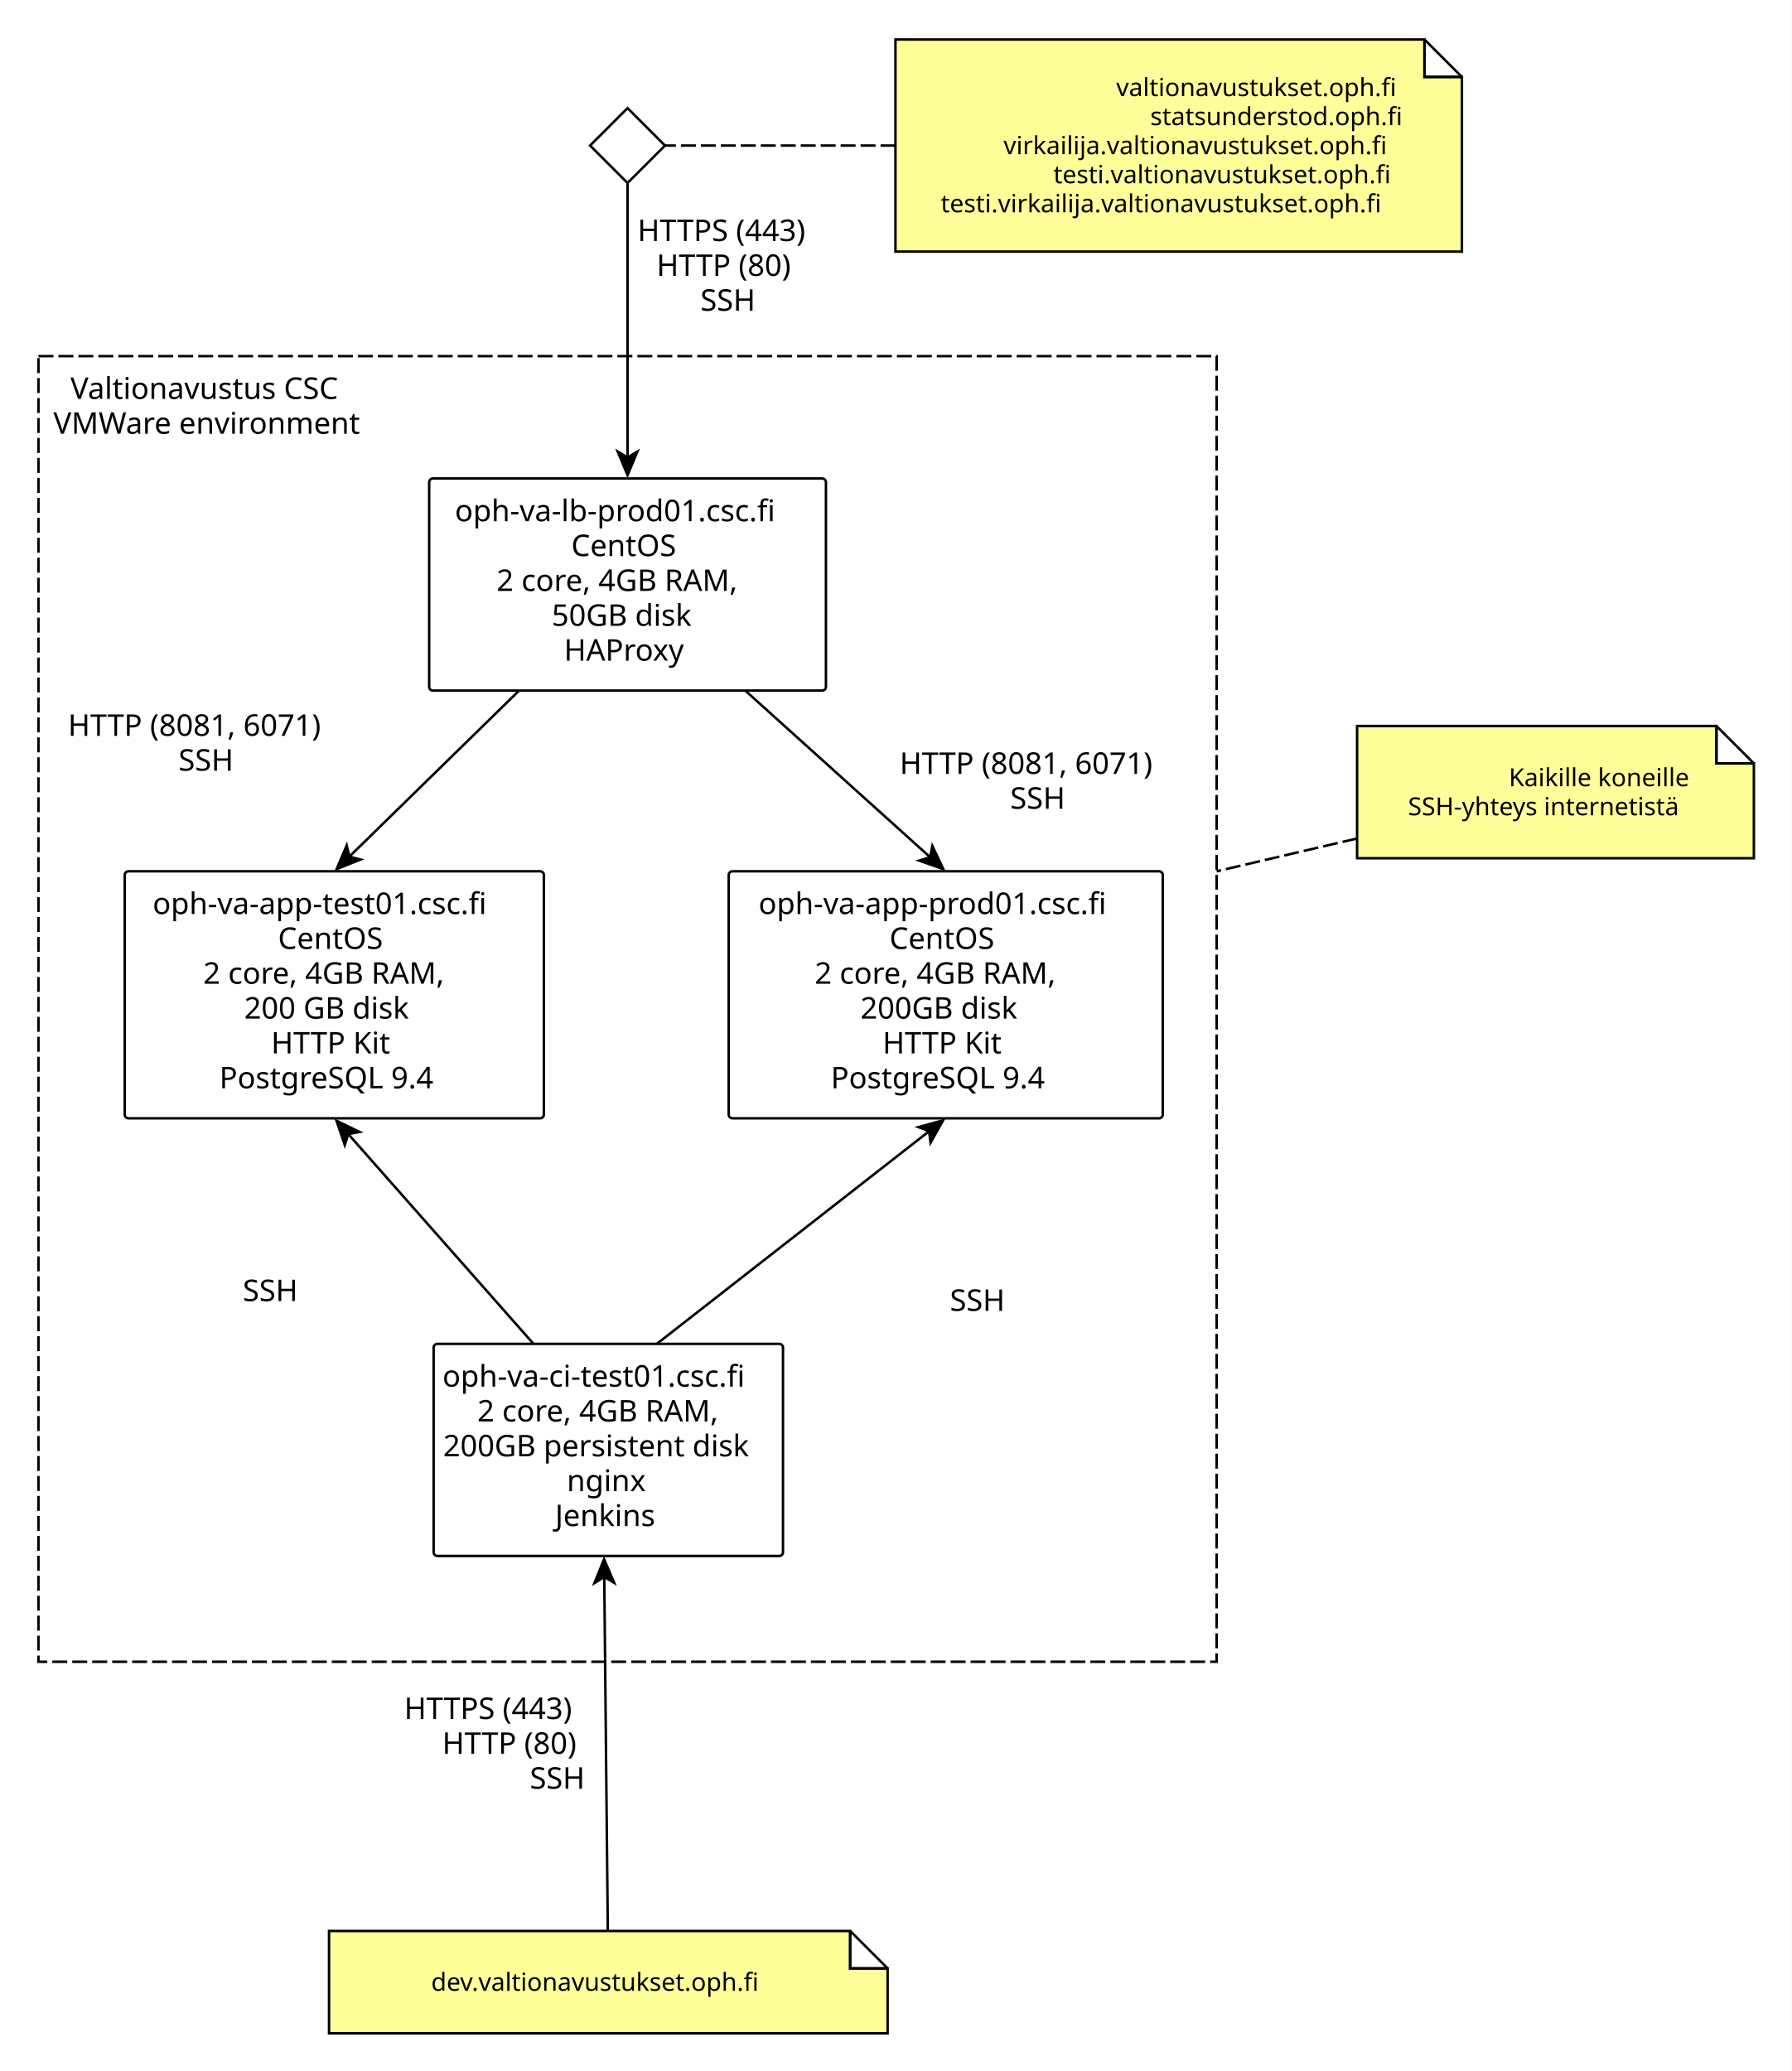
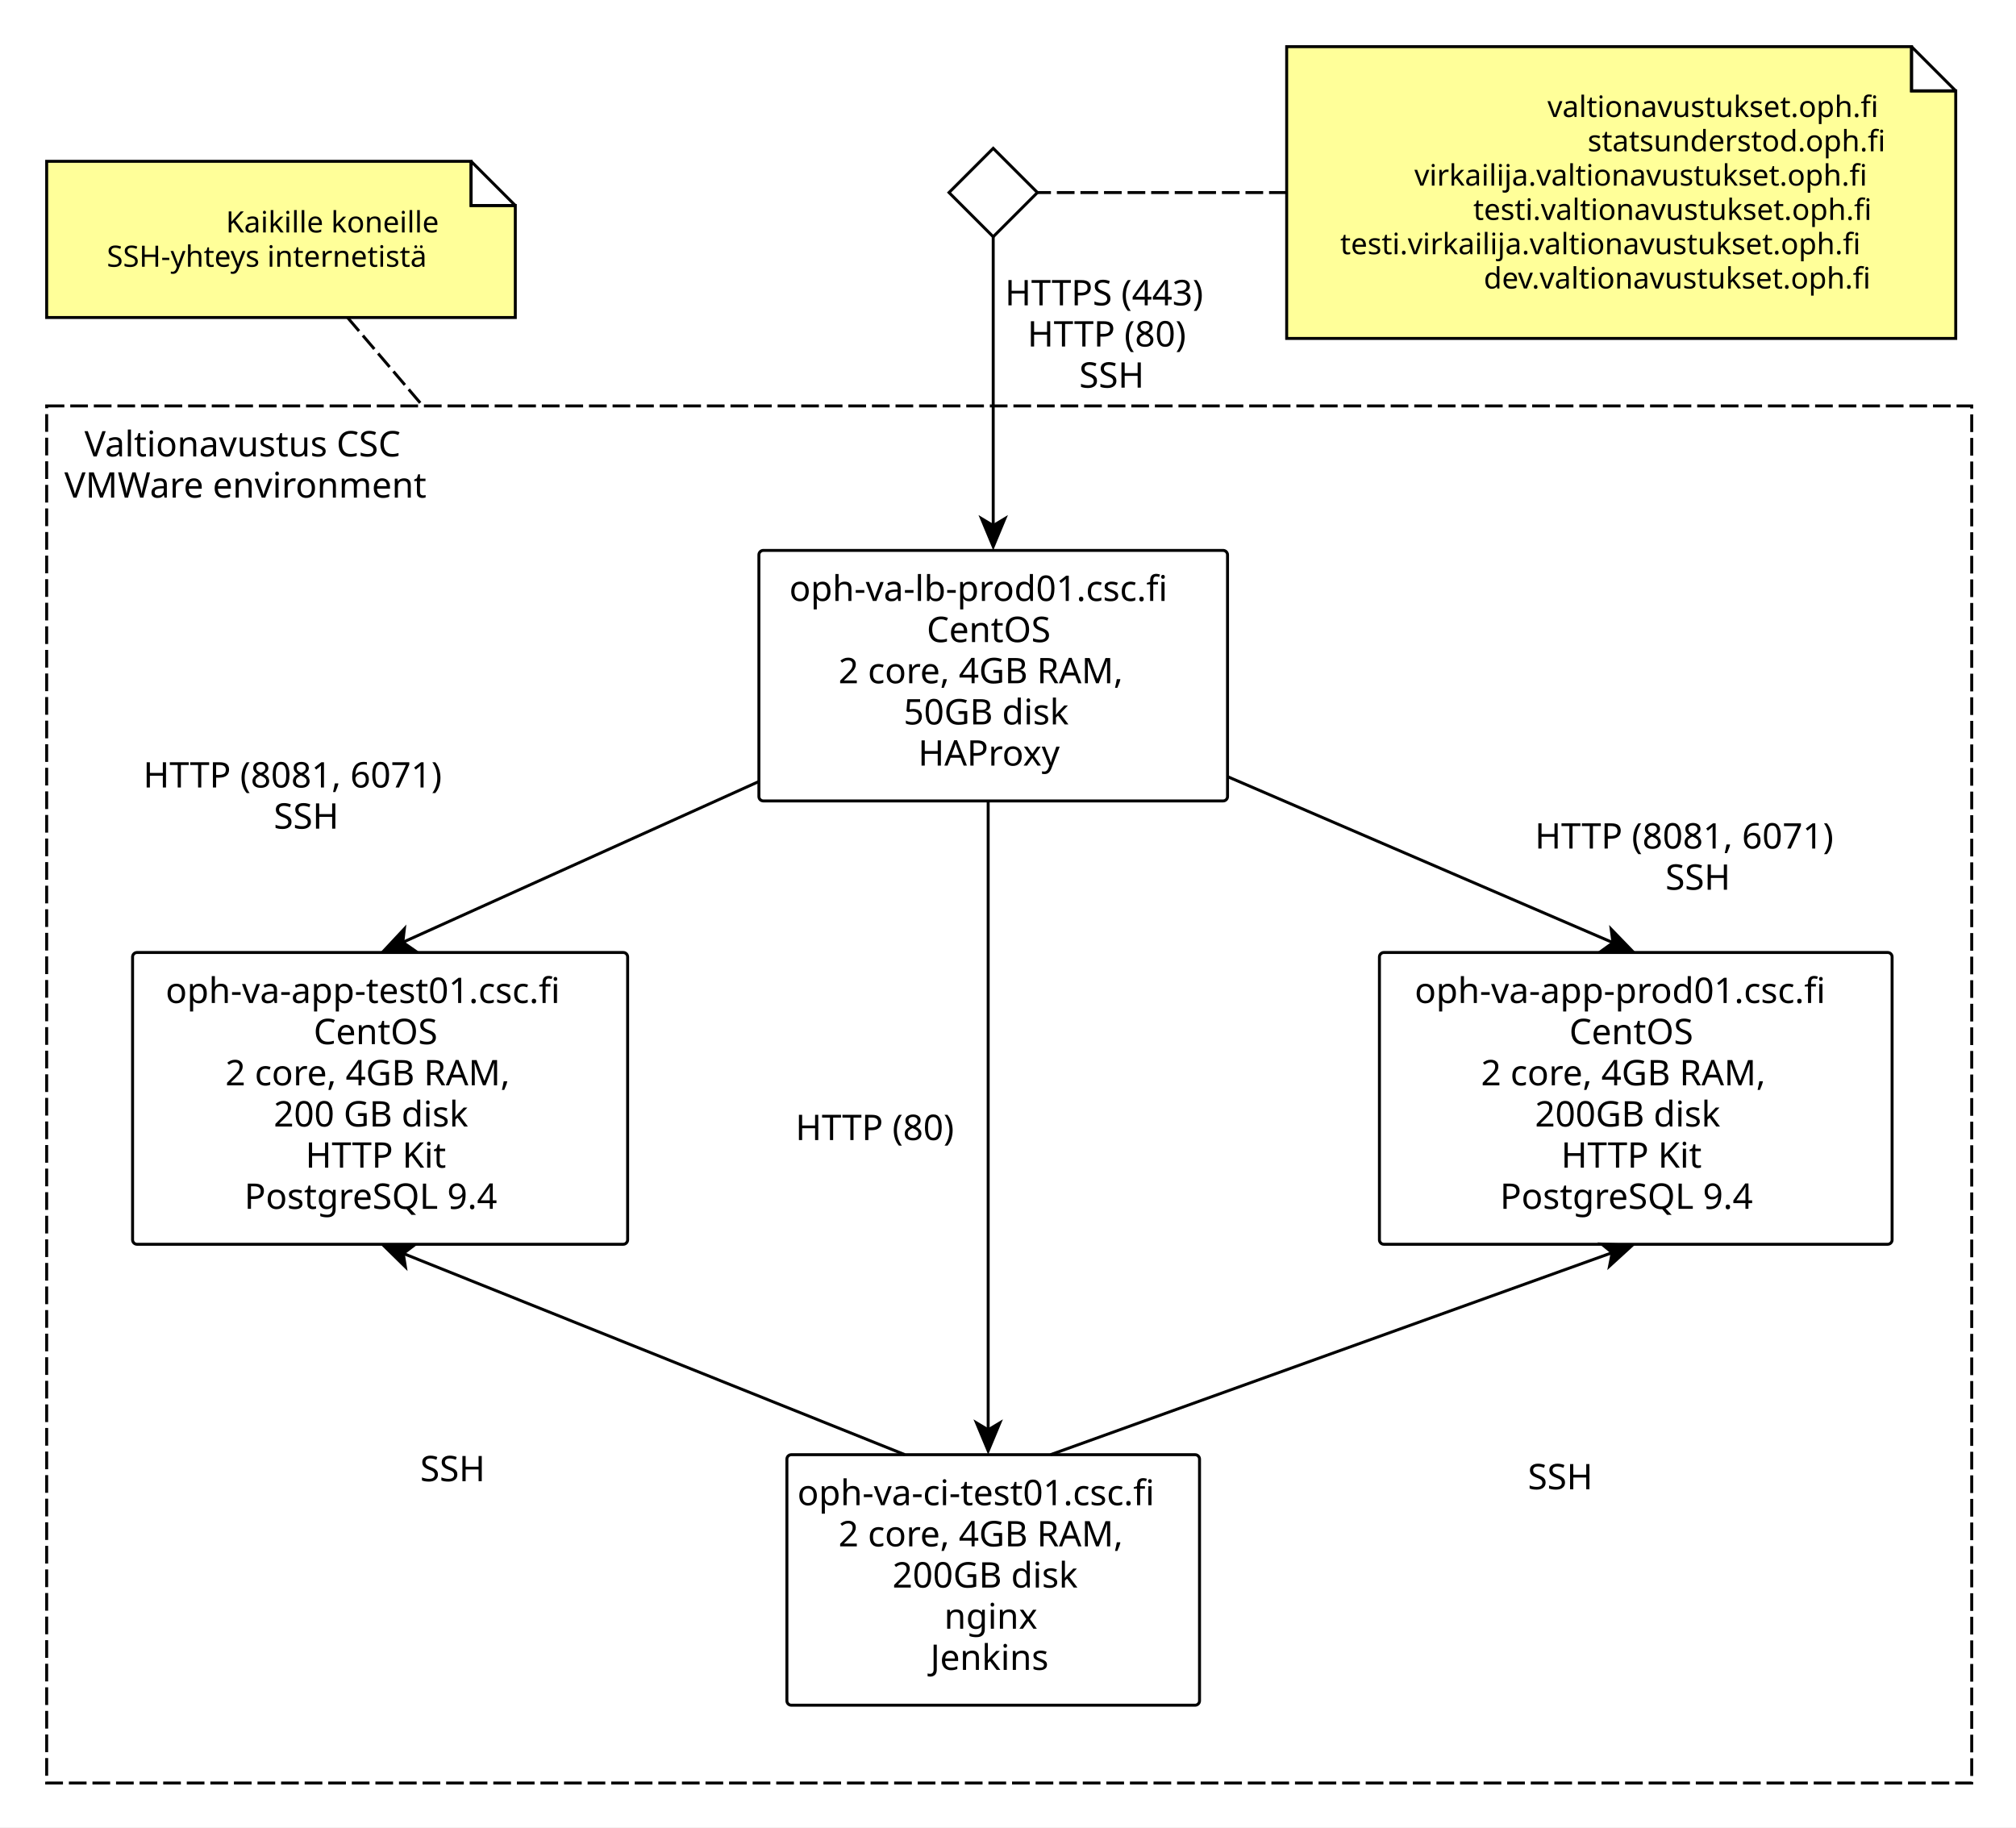
- <svg xmlns="http://www.w3.org/2000/svg" fill-opacity="1" color-rendering="auto" color-interpolation="auto" text-rendering="auto" stroke="black" stroke-linecap="square" width="718" stroke-miterlimit="10" shape-rendering="auto" stroke-opacity="1" fill="black" stroke-dasharray="none" font-weight="normal" stroke-width="1" height="830" font-family="'Dialog'" font-style="normal" stroke-linejoin="miter" font-size="12px" stroke-dashoffset="0" image-rendering="auto">
+ <svg xmlns="http://www.w3.org/2000/svg" fill-opacity="1" color-rendering="auto" color-interpolation="auto" text-rendering="auto" stroke="black" stroke-linecap="square" width="684" stroke-miterlimit="10" shape-rendering="auto" stroke-opacity="1" fill="black" stroke-dasharray="none" font-weight="normal" stroke-width="1" height="620" font-family="'Dialog'" font-style="normal" stroke-linejoin="miter" font-size="12px" stroke-dashoffset="0" image-rendering="auto">
  <defs id="genericDefs" />
  <g>
    <defs id="defs1">
-       <linearGradient x1="367.023" gradientUnits="userSpaceOnUse" x2="403.353" y1="94.187" y2="147.937" id="linearGradient1" spreadMethod="pad">
+       <linearGradient x1="548.023" gradientUnits="userSpaceOnUse" x2="584.353" y1="73.187" y2="126.937" id="linearGradient1" spreadMethod="pad">
        <stop stop-opacity="0.863" stop-color="rgb(255,255,255)" offset="0%" />
        <stop stop-opacity="0.126" stop-color="rgb(255,255,255)" offset="100%" />
      </linearGradient>
-       <linearGradient x1="124.983" gradientUnits="userSpaceOnUse" x2="161.822" y1="94.187" y2="146.663" id="linearGradient2" spreadMethod="pad">
+       <linearGradient x1="124.983" gradientUnits="userSpaceOnUse" x2="161.822" y1="73.187" y2="125.663" id="linearGradient2" spreadMethod="pad">
        <stop stop-opacity="0.863" stop-color="rgb(255,255,255)" offset="0%" />
        <stop stop-opacity="0.126" stop-color="rgb(255,255,255)" offset="100%" />
      </linearGradient>
-       <linearGradient x1="248.775" gradientUnits="userSpaceOnUse" x2="280.642" y1="283.587" y2="327.774" id="linearGradient3" spreadMethod="pad">
+       <linearGradient x1="346.983" gradientUnits="userSpaceOnUse" x2="378.851" y1="243.587" y2="287.774" id="linearGradient3" spreadMethod="pad">
        <stop stop-opacity="0.863" stop-color="rgb(255,255,255)" offset="0%" />
        <stop stop-opacity="0.126" stop-color="rgb(255,255,255)" offset="100%" />
      </linearGradient>
-       <linearGradient x1="246.983" gradientUnits="userSpaceOnUse" x2="277.174" y1="-63.24" y2="-15.104" id="linearGradient4" spreadMethod="pad">
+       <linearGradient x1="337.483" gradientUnits="userSpaceOnUse" x2="367.674" y1="-63.24" y2="-15.104" id="linearGradient4" spreadMethod="pad">
        <stop stop-opacity="0.863" stop-color="rgb(255,255,255)" offset="0%" />
        <stop stop-opacity="0.126" stop-color="rgb(255,255,255)" offset="100%" />
      </linearGradient>
      <clipPath clipPathUnits="userSpaceOnUse" id="clipPath1">
-         <path d="M0 0 L718 0 L718 830 L0 830 L0 0 Z" />
+         <path d="M0 0 L684 0 L684 620 L0 620 L0 0 Z" />
      </clipPath>
      <clipPath clipPathUnits="userSpaceOnUse" id="clipPath2">
-         <path d="M75 -255 L793 -255 L793 575 L75 575 L75 -255 Z" />
+         <path d="M80 -250 L764 -250 L764 370 L80 370 L80 -250 Z" />
      </clipPath>
    </defs>
-     <g fill="white" text-rendering="geometricPrecision" shape-rendering="geometricPrecision" transform="translate(-75,255)" stroke="white">
-       <rect x="75" width="718" height="830" y="-255" clip-path="url(#clipPath2)" stroke="none" />
+     <g fill="white" text-rendering="geometricPrecision" shape-rendering="geometricPrecision" transform="translate(-80,250)" stroke="white">
+       <rect x="80" width="684" height="620" y="-250" clip-path="url(#clipPath2)" stroke="none" />
    </g>
-     <g text-rendering="geometricPrecision" stroke-miterlimit="1.45" shape-rendering="geometricPrecision" font-family="sans-serif" transform="matrix(1,0,0,1,-75,255)" stroke-linecap="butt">
-       <text x="103.24" xml:space="preserve" y="-95.128" clip-path="url(#clipPath2)" stroke="none">Valtionavustus CSC</text>
-       <text x="96.414" xml:space="preserve" y="-81.159" clip-path="url(#clipPath2)" stroke="none">VMWare environment</text>
-       <rect x="90.414" y="-112.267" clip-path="url(#clipPath2)" fill="none" width="472.139" stroke-dasharray="6,2" height="523.254" />
+     <g text-rendering="geometricPrecision" stroke-miterlimit="1.45" shape-rendering="geometricPrecision" font-family="sans-serif" transform="matrix(1,0,0,1,-80,250)" stroke-linecap="butt">
+       <text x="108.663" xml:space="preserve" y="-95.128" clip-path="url(#clipPath2)" stroke="none">Valtionavustus CSC</text>
+       <text x="101.837" xml:space="preserve" y="-81.159" clip-path="url(#clipPath2)" stroke="none">VMWare environment</text>
+       <rect x="95.837" y="-112.267" clip-path="url(#clipPath2)" fill="none" width="653.139" stroke-dasharray="6,2" height="467.254" />
    </g>
-     <g text-rendering="geometricPrecision" stroke-miterlimit="1.45" shape-rendering="geometricPrecision" transform="matrix(1,0,0,1,-75,255)" stroke-linecap="butt">
-       <rect x="367.023" y="94.187" clip-path="url(#clipPath2)" fill="none" width="173.94" rx="1.5" ry="1.5" height="99" />
+     <g text-rendering="geometricPrecision" stroke-miterlimit="1.45" shape-rendering="geometricPrecision" transform="matrix(1,0,0,1,-80,250)" stroke-linecap="butt">
+       <rect x="548.023" y="73.187" clip-path="url(#clipPath2)" fill="none" width="173.94" rx="1.5" ry="1.5" height="99" />
    </g>
-     <g fill="url(#linearGradient1)" text-rendering="geometricPrecision" shape-rendering="geometricPrecision" transform="matrix(1,0,0,1,-75,255)" stroke="url(#linearGradient1)">
-       <path d="M367.773 97.187 Q367.773 94.937 370.023 94.937 L477.084 94.937 Q479.334 94.937 479.334 97.187 Q479.334 99.437 425.804 136.037 Q372.273 172.637 370.023 172.637 Q367.773 172.637 367.773 170.387 Z" stroke="none" clip-path="url(#clipPath2)" />
+     <g fill="url(#linearGradient1)" text-rendering="geometricPrecision" shape-rendering="geometricPrecision" transform="matrix(1,0,0,1,-80,250)" stroke="url(#linearGradient1)">
+       <path d="M548.773 76.187 Q548.773 73.937 551.023 73.937 L658.084 73.937 Q660.334 73.937 660.334 76.187 Q660.334 78.437 606.804 115.037 Q553.273 151.637 551.023 151.637 Q548.773 151.637 548.773 149.387 Z" stroke="none" clip-path="url(#clipPath2)" />
    </g>
-     <g text-rendering="geometricPrecision" stroke-miterlimit="1.45" shape-rendering="geometricPrecision" font-family="sans-serif" transform="matrix(1,0,0,1,-75,255)" stroke-linecap="butt">
-       <text x="378.988" xml:space="preserve" y="111.325" clip-path="url(#clipPath2)" stroke="none">oph-va-app-prod01.csc.fi</text>
-       <text x="431.426" xml:space="preserve" y="125.294" clip-path="url(#clipPath2)" stroke="none">CentOS</text>
-       <text x="401.479" xml:space="preserve" y="139.263" clip-path="url(#clipPath2)" stroke="none">2 core, 4GB RAM,</text>
-       <text x="419.792" xml:space="preserve" y="153.232" clip-path="url(#clipPath2)" stroke="none">200GB disk</text>
-       <text x="428.672" xml:space="preserve" y="167.2" clip-path="url(#clipPath2)" stroke="none">HTTP Kit</text>
-       <text x="407.936" xml:space="preserve" y="181.169" clip-path="url(#clipPath2)" stroke="none">PostgreSQL 9.4</text>
+     <g text-rendering="geometricPrecision" stroke-miterlimit="1.45" shape-rendering="geometricPrecision" font-family="sans-serif" transform="matrix(1,0,0,1,-80,250)" stroke-linecap="butt">
+       <text x="559.987" xml:space="preserve" y="90.325" clip-path="url(#clipPath2)" stroke="none">oph-va-app-prod01.csc.fi</text>
+       <text x="612.426" xml:space="preserve" y="104.294" clip-path="url(#clipPath2)" stroke="none">CentOS</text>
+       <text x="582.479" xml:space="preserve" y="118.263" clip-path="url(#clipPath2)" stroke="none">2 core, 4GB RAM,</text>
+       <text x="600.792" xml:space="preserve" y="132.232" clip-path="url(#clipPath2)" stroke="none">200GB disk</text>
+       <text x="609.672" xml:space="preserve" y="146.2" clip-path="url(#clipPath2)" stroke="none">HTTP Kit</text>
+       <text x="588.936" xml:space="preserve" y="160.169" clip-path="url(#clipPath2)" stroke="none">PostgreSQL 9.4</text>
    </g>
-     <g text-rendering="geometricPrecision" stroke-miterlimit="1.45" shape-rendering="geometricPrecision" transform="matrix(1,0,0,1,-75,255)" stroke-linecap="butt">
-       <rect x="124.983" y="94.187" clip-path="url(#clipPath2)" fill="none" width="167.964" rx="1.5" ry="1.5" height="99" />
+     <g text-rendering="geometricPrecision" stroke-miterlimit="1.45" shape-rendering="geometricPrecision" transform="matrix(1,0,0,1,-80,250)" stroke-linecap="butt">
+       <rect x="124.983" y="73.187" clip-path="url(#clipPath2)" fill="none" width="167.964" rx="1.5" ry="1.5" height="99" />
    </g>
-     <g fill="url(#linearGradient2)" text-rendering="geometricPrecision" shape-rendering="geometricPrecision" transform="matrix(1,0,0,1,-75,255)" stroke="url(#linearGradient2)">
-       <path d="M125.733 97.187 Q125.733 94.937 127.983 94.937 L231.16 94.937 Q233.41 94.937 233.41 97.187 Q233.41 99.437 181.822 136.037 Q130.233 172.637 127.983 172.637 Q125.733 172.637 125.733 170.387 Z" stroke="none" clip-path="url(#clipPath2)" />
+     <g fill="url(#linearGradient2)" text-rendering="geometricPrecision" shape-rendering="geometricPrecision" transform="matrix(1,0,0,1,-80,250)" stroke="url(#linearGradient2)">
+       <path d="M125.733 76.187 Q125.733 73.937 127.983 73.937 L231.16 73.937 Q233.41 73.937 233.41 76.187 Q233.41 78.437 181.822 115.037 Q130.233 151.637 127.983 151.637 Q125.733 151.637 125.733 149.387 Z" stroke="none" clip-path="url(#clipPath2)" />
    </g>
-     <g text-rendering="geometricPrecision" stroke-miterlimit="1.45" shape-rendering="geometricPrecision" font-family="sans-serif" transform="matrix(1,0,0,1,-75,255)" stroke-linecap="butt">
-       <text x="136.192" xml:space="preserve" y="111.325" clip-path="url(#clipPath2)" stroke="none">oph-va-app-test01.csc.fi</text>
-       <text x="186.398" xml:space="preserve" y="125.294" clip-path="url(#clipPath2)" stroke="none">CentOS</text>
-       <text x="156.451" xml:space="preserve" y="139.263" clip-path="url(#clipPath2)" stroke="none">2 core, 4GB RAM,</text>
-       <text x="172.857" xml:space="preserve" y="153.232" clip-path="url(#clipPath2)" stroke="none">200 GB disk</text>
-       <text x="183.644" xml:space="preserve" y="167.2" clip-path="url(#clipPath2)" stroke="none">HTTP Kit</text>
-       <text x="162.908" xml:space="preserve" y="181.169" clip-path="url(#clipPath2)" stroke="none">PostgreSQL 9.4</text>
+     <g text-rendering="geometricPrecision" stroke-miterlimit="1.45" shape-rendering="geometricPrecision" font-family="sans-serif" transform="matrix(1,0,0,1,-80,250)" stroke-linecap="butt">
+       <text x="136.192" xml:space="preserve" y="90.325" clip-path="url(#clipPath2)" stroke="none">oph-va-app-test01.csc.fi</text>
+       <text x="186.398" xml:space="preserve" y="104.294" clip-path="url(#clipPath2)" stroke="none">CentOS</text>
+       <text x="156.451" xml:space="preserve" y="118.263" clip-path="url(#clipPath2)" stroke="none">2 core, 4GB RAM,</text>
+       <text x="172.857" xml:space="preserve" y="132.232" clip-path="url(#clipPath2)" stroke="none">200 GB disk</text>
+       <text x="183.644" xml:space="preserve" y="146.2" clip-path="url(#clipPath2)" stroke="none">HTTP Kit</text>
+       <text x="162.908" xml:space="preserve" y="160.169" clip-path="url(#clipPath2)" stroke="none">PostgreSQL 9.4</text>
    </g>
-     <g text-rendering="geometricPrecision" stroke-miterlimit="1.45" shape-rendering="geometricPrecision" transform="matrix(1,0,0,1,-75,255)" stroke-linecap="butt">
-       <rect x="248.775" y="283.587" clip-path="url(#clipPath2)" fill="none" width="140" rx="1.5" ry="1.5" height="85" />
+     <g text-rendering="geometricPrecision" stroke-miterlimit="1.45" shape-rendering="geometricPrecision" transform="matrix(1,0,0,1,-80,250)" stroke-linecap="butt">
+       <rect x="346.983" y="243.587" clip-path="url(#clipPath2)" fill="none" width="140" rx="1.5" ry="1.5" height="85" />
    </g>
-     <g fill="url(#linearGradient3)" text-rendering="geometricPrecision" shape-rendering="geometricPrecision" transform="matrix(1,0,0,1,-75,255)" stroke="url(#linearGradient3)">
-       <path d="M249.525 286.587 Q249.525 284.337 251.775 284.337 L336.775 284.337 Q339.025 284.337 339.025 286.587 Q339.025 288.837 296.525 319.837 Q254.025 350.837 251.775 350.837 Q249.525 350.837 249.525 348.587 Z" stroke="none" clip-path="url(#clipPath2)" />
+     <g fill="url(#linearGradient3)" text-rendering="geometricPrecision" shape-rendering="geometricPrecision" transform="matrix(1,0,0,1,-80,250)" stroke="url(#linearGradient3)">
+       <path d="M347.733 246.587 Q347.733 244.337 349.983 244.337 L434.983 244.337 Q437.233 244.337 437.233 246.587 Q437.233 248.837 394.733 279.837 Q352.233 310.837 349.983 310.837 Q347.733 310.837 347.733 308.587 Z" stroke="none" clip-path="url(#clipPath2)" />
    </g>
-     <g text-rendering="geometricPrecision" stroke-miterlimit="1.45" shape-rendering="geometricPrecision" font-family="sans-serif" transform="matrix(1,0,0,1,-75,255)" stroke-linecap="butt">
-       <text x="252.329" xml:space="preserve" y="300.726" clip-path="url(#clipPath2)" stroke="none">oph-va-ci-test01.csc.fi</text>
-       <text x="266.26" xml:space="preserve" y="314.695" clip-path="url(#clipPath2)" stroke="none">2 core, 4GB RAM,</text>
-       <text x="252.581" xml:space="preserve" y="328.663" clip-path="url(#clipPath2)" stroke="none">200GB persistent disk</text>
-       <text x="302.143" xml:space="preserve" y="342.632" clip-path="url(#clipPath2)" stroke="none">nginx</text>
-       <text x="297.441" xml:space="preserve" y="356.601" clip-path="url(#clipPath2)" stroke="none">Jenkins</text>
+     <g text-rendering="geometricPrecision" stroke-miterlimit="1.45" shape-rendering="geometricPrecision" font-family="sans-serif" transform="matrix(1,0,0,1,-80,250)" stroke-linecap="butt">
+       <text x="350.538" xml:space="preserve" y="260.726" clip-path="url(#clipPath2)" stroke="none">oph-va-ci-test01.csc.fi</text>
+       <text x="364.469" xml:space="preserve" y="274.695" clip-path="url(#clipPath2)" stroke="none">2 core, 4GB RAM,</text>
+       <text x="382.782" xml:space="preserve" y="288.663" clip-path="url(#clipPath2)" stroke="none">200GB disk</text>
+       <text x="400.351" xml:space="preserve" y="302.632" clip-path="url(#clipPath2)" stroke="none">nginx</text>
+       <text x="395.649" xml:space="preserve" y="316.601" clip-path="url(#clipPath2)" stroke="none">Jenkins</text>
    </g>
-     <g text-rendering="geometricPrecision" stroke-miterlimit="1.45" shape-rendering="geometricPrecision" transform="matrix(1,0,0,1,-75,255)" stroke-linecap="butt">
-       <rect x="246.983" y="-63.24" clip-path="url(#clipPath2)" fill="none" width="159" rx="1.5" ry="1.5" height="85" />
+     <g text-rendering="geometricPrecision" stroke-miterlimit="1.45" shape-rendering="geometricPrecision" transform="matrix(1,0,0,1,-80,250)" stroke-linecap="butt">
+       <rect x="337.483" y="-63.24" clip-path="url(#clipPath2)" fill="none" width="159" rx="1.5" ry="1.5" height="85" />
    </g>
-     <g fill="url(#linearGradient4)" text-rendering="geometricPrecision" shape-rendering="geometricPrecision" transform="matrix(1,0,0,1,-75,255)" stroke="url(#linearGradient4)">
-       <path d="M247.733 -60.24 Q247.733 -62.49 249.983 -62.49 L347.333 -62.49 Q349.583 -62.49 349.583 -60.24 Q349.583 -57.99 300.908 -26.99 Q252.233 4.01 249.983 4.01 Q247.733 4.01 247.733 1.76 Z" stroke="none" clip-path="url(#clipPath2)" />
+     <g fill="url(#linearGradient4)" text-rendering="geometricPrecision" shape-rendering="geometricPrecision" transform="matrix(1,0,0,1,-80,250)" stroke="url(#linearGradient4)">
+       <path d="M338.233 -60.24 Q338.233 -62.49 340.483 -62.49 L437.833 -62.49 Q440.083 -62.49 440.083 -60.24 Q440.083 -57.99 391.408 -26.99 Q342.733 4.01 340.483 4.01 Q338.233 4.01 338.233 1.76 Z" stroke="none" clip-path="url(#clipPath2)" />
    </g>
-     <g text-rendering="geometricPrecision" stroke-miterlimit="1.45" shape-rendering="geometricPrecision" font-family="sans-serif" transform="matrix(1,0,0,1,-75,255)" stroke-linecap="butt">
-       <text x="257.296" xml:space="preserve" y="-46.101" clip-path="url(#clipPath2)" stroke="none">oph-va-lb-prod01.csc.fi</text>
-       <text x="303.916" xml:space="preserve" y="-32.133" clip-path="url(#clipPath2)" stroke="none">CentOS</text>
-       <text x="273.969" xml:space="preserve" y="-18.164" clip-path="url(#clipPath2)" stroke="none">2 core, 4GB RAM,</text>
-       <text x="296.099" xml:space="preserve" y="-4.195" clip-path="url(#clipPath2)" stroke="none">50GB disk</text>
-       <text x="301.01" xml:space="preserve" y="9.774" clip-path="url(#clipPath2)" stroke="none">HAProxy</text>
+     <g text-rendering="geometricPrecision" stroke-miterlimit="1.45" shape-rendering="geometricPrecision" font-family="sans-serif" transform="matrix(1,0,0,1,-80,250)" stroke-linecap="butt">
+       <text x="347.796" xml:space="preserve" y="-46.101" clip-path="url(#clipPath2)" stroke="none">oph-va-lb-prod01.csc.fi</text>
+       <text x="394.416" xml:space="preserve" y="-32.133" clip-path="url(#clipPath2)" stroke="none">CentOS</text>
+       <text x="364.469" xml:space="preserve" y="-18.164" clip-path="url(#clipPath2)" stroke="none">2 core, 4GB RAM,</text>
+       <text x="386.599" xml:space="preserve" y="-4.195" clip-path="url(#clipPath2)" stroke="none">50GB disk</text>
+       <text x="391.51" xml:space="preserve" y="9.774" clip-path="url(#clipPath2)" stroke="none">HAProxy</text>
    </g>
-     <g fill="white" text-rendering="geometricPrecision" shape-rendering="geometricPrecision" transform="matrix(1,0,0,1,-75,255)" stroke="white">
-       <path d="M311.483 -196.667 L326.483 -211.667 L341.483 -196.667 L326.483 -181.667 Z" fill-rule="evenodd" clip-path="url(#clipPath2)" stroke="none" />
+     <g fill="white" text-rendering="geometricPrecision" shape-rendering="geometricPrecision" transform="matrix(1,0,0,1,-80,250)" stroke="white">
+       <path d="M401.983 -184.667 L416.983 -199.667 L431.983 -184.667 L416.983 -169.667 Z" fill-rule="evenodd" clip-path="url(#clipPath2)" stroke="none" />
    </g>
-     <g text-rendering="geometricPrecision" stroke-miterlimit="1.45" shape-rendering="geometricPrecision" transform="matrix(1,0,0,1,-75,255)" stroke-linecap="butt">
-       <path fill="none" d="M311.483 -196.667 L326.483 -211.667 L341.483 -196.667 L326.483 -181.667 Z" fill-rule="evenodd" clip-path="url(#clipPath2)" />
+     <g text-rendering="geometricPrecision" stroke-miterlimit="1.45" shape-rendering="geometricPrecision" transform="matrix(1,0,0,1,-80,250)" stroke-linecap="butt">
+       <path fill="none" d="M401.983 -184.667 L416.983 -199.667 L431.983 -184.667 L416.983 -169.667 Z" fill-rule="evenodd" clip-path="url(#clipPath2)" />
    </g>
-     <g fill="rgb(255,255,153)" text-rendering="geometricPrecision" shape-rendering="geometricPrecision" transform="matrix(1,0,0,1,-75,255)" stroke="rgb(255,255,153)">
-       <path d="M433.837 -239.167 L645.837 -239.167 L645.837 -224.167 L660.837 -224.167 L660.837 -154.167 L433.837 -154.167 Z" stroke="none" clip-path="url(#clipPath2)" />
-       <path fill="white" d="M645.837 -239.167 L645.837 -224.167 L660.837 -224.167 Z" clip-path="url(#clipPath2)" fill-rule="evenodd" stroke="none" />
+     <g fill="rgb(255,255,153)" text-rendering="geometricPrecision" shape-rendering="geometricPrecision" transform="matrix(1,0,0,1,-80,250)" stroke="rgb(255,255,153)">
+       <path d="M516.553 -234.167 L728.553 -234.167 L728.553 -219.167 L743.553 -219.167 L743.553 -135.167 L516.553 -135.167 Z" stroke="none" clip-path="url(#clipPath2)" />
+       <path fill="white" d="M728.553 -234.167 L728.553 -219.167 L743.553 -219.167 Z" clip-path="url(#clipPath2)" fill-rule="evenodd" stroke="none" />
    </g>
-     <g text-rendering="geometricPrecision" stroke-miterlimit="1.45" shape-rendering="geometricPrecision" transform="matrix(1,0,0,1,-75,255)" stroke-linecap="butt">
-       <path fill="none" d="M433.837 -239.167 L645.837 -239.167 L645.837 -224.167 L660.837 -224.167 L660.837 -154.167 L433.837 -154.167 Z" clip-path="url(#clipPath2)" />
-       <path fill="none" d="M645.837 -239.167 L645.837 -224.167 L660.837 -224.167 Z" clip-path="url(#clipPath2)" fill-rule="evenodd" />
-       <text x="522.308" font-size="10px" y="-216.486" clip-path="url(#clipPath2)" font-family="sans-serif" stroke="none" xml:space="preserve">valtionavustukset.oph.fi</text>
-       <text x="535.94" font-size="10px" y="-204.845" clip-path="url(#clipPath2)" font-family="sans-serif" stroke="none" xml:space="preserve">statsunderstod.oph.fi</text>
-       <text x="477.161" font-size="10px" y="-193.205" clip-path="url(#clipPath2)" font-family="sans-serif" stroke="none" xml:space="preserve">virkailija.valtionavustukset.oph.fi</text>
-       <text x="497.147" font-size="10px" y="-181.564" clip-path="url(#clipPath2)" font-family="sans-serif" stroke="none" xml:space="preserve">testi.valtionavustukset.oph.fi</text>
-       <text x="452" font-size="10px" y="-169.923" clip-path="url(#clipPath2)" font-family="sans-serif" stroke="none" xml:space="preserve">testi.virkailija.valtionavustukset.oph.fi</text>
+     <g text-rendering="geometricPrecision" stroke-miterlimit="1.45" shape-rendering="geometricPrecision" transform="matrix(1,0,0,1,-80,250)" stroke-linecap="butt">
+       <path fill="none" d="M516.553 -234.167 L728.553 -234.167 L728.553 -219.167 L743.553 -219.167 L743.553 -135.167 L516.553 -135.167 Z" clip-path="url(#clipPath2)" />
+       <path fill="none" d="M728.553 -234.167 L728.553 -219.167 L743.553 -219.167 Z" clip-path="url(#clipPath2)" fill-rule="evenodd" />
+       <text x="605.024" font-size="10px" y="-210.306" clip-path="url(#clipPath2)" font-family="sans-serif" stroke="none" xml:space="preserve">valtionavustukset.oph.fi</text>
+       <text x="618.656" font-size="10px" y="-198.666" clip-path="url(#clipPath2)" font-family="sans-serif" stroke="none" xml:space="preserve">statsunderstod.oph.fi</text>
+       <text x="559.877" font-size="10px" y="-187.025" clip-path="url(#clipPath2)" font-family="sans-serif" stroke="none" xml:space="preserve">virkailija.valtionavustukset.oph.fi</text>
+       <text x="579.862" font-size="10px" y="-175.384" clip-path="url(#clipPath2)" font-family="sans-serif" stroke="none" xml:space="preserve">testi.valtionavustukset.oph.fi</text>
+       <text x="534.716" font-size="10px" y="-163.744" clip-path="url(#clipPath2)" font-family="sans-serif" stroke="none" xml:space="preserve">testi.virkailija.valtionavustukset.oph.fi</text>
+       <text x="583.427" font-size="10px" y="-152.103" clip-path="url(#clipPath2)" font-family="sans-serif" stroke="none" xml:space="preserve">dev.valtionavustukset.oph.fi</text>
    </g>
-     <g fill="rgb(255,255,153)" text-rendering="geometricPrecision" shape-rendering="geometricPrecision" transform="matrix(1,0,0,1,-75,255)" stroke="rgb(255,255,153)">
-       <path d="M618.837 35.96 L762.837 35.96 L762.837 50.96 L777.837 50.96 L777.837 88.96 L618.837 88.96 Z" stroke="none" clip-path="url(#clipPath2)" />
-       <path fill="white" d="M762.837 35.96 L762.837 50.96 L777.837 50.96 Z" clip-path="url(#clipPath2)" fill-rule="evenodd" stroke="none" />
+     <g fill="rgb(255,255,153)" text-rendering="geometricPrecision" shape-rendering="geometricPrecision" transform="matrix(1,0,0,1,-80,250)" stroke="rgb(255,255,153)">
+       <path d="M95.837 -195.267 L239.837 -195.267 L239.837 -180.267 L254.837 -180.267 L254.837 -142.267 L95.837 -142.267 Z" stroke="none" clip-path="url(#clipPath2)" />
+       <path fill="white" d="M239.837 -195.267 L239.837 -180.267 L254.837 -180.267 Z" clip-path="url(#clipPath2)" fill-rule="evenodd" stroke="none" />
    </g>
-     <g text-rendering="geometricPrecision" stroke-miterlimit="1.45" shape-rendering="geometricPrecision" transform="matrix(1,0,0,1,-75,255)" stroke-linecap="butt">
-       <path fill="none" d="M618.837 35.96 L762.837 35.96 L762.837 50.96 L777.837 50.96 L777.837 88.96 L618.837 88.96 Z" clip-path="url(#clipPath2)" />
-       <path fill="none" d="M762.837 35.96 L762.837 50.96 L777.837 50.96 Z" clip-path="url(#clipPath2)" fill-rule="evenodd" />
-       <text x="679.633" font-size="10px" y="60.102" clip-path="url(#clipPath2)" font-family="sans-serif" stroke="none" xml:space="preserve">Kaikille koneille</text>
-       <text x="639.233" font-size="10px" y="71.743" clip-path="url(#clipPath2)" font-family="sans-serif" stroke="none" xml:space="preserve">SSH-yhteys internetistä</text>
-     </g>
-     <g fill="rgb(255,255,153)" text-rendering="geometricPrecision" shape-rendering="geometricPrecision" transform="matrix(1,0,0,1,-75,255)" stroke="rgb(255,255,153)">
-       <path d="M206.856 518.887 L415.693 518.887 L415.693 533.887 L430.693 533.887 L430.693 559.887 L206.856 559.887 Z" stroke="none" clip-path="url(#clipPath2)" />
-       <path fill="white" d="M415.693 518.887 L415.693 533.887 L430.693 533.887 Z" clip-path="url(#clipPath2)" fill-rule="evenodd" stroke="none" />
-     </g>
-     <g text-rendering="geometricPrecision" stroke-miterlimit="1.45" shape-rendering="geometricPrecision" transform="matrix(1,0,0,1,-75,255)" stroke-linecap="butt">
-       <path fill="none" d="M206.856 518.887 L415.693 518.887 L415.693 533.887 L430.693 533.887 L430.693 559.887 L206.856 559.887 Z" clip-path="url(#clipPath2)" />
-       <path fill="none" d="M415.693 518.887 L415.693 533.887 L430.693 533.887 Z" clip-path="url(#clipPath2)" fill-rule="evenodd" />
-       <text x="247.793" font-size="10px" y="542.849" clip-path="url(#clipPath2)" font-family="sans-serif" stroke="none" xml:space="preserve">dev.valtionavustukset.oph.fi</text>
-       <path fill="none" d="M288.776 283.563 L214.28 199.183" clip-path="url(#clipPath2)" />
-       <path d="M208.985 193.185 L213.179 205.49 L214.941 199.932 L220.675 198.872 Z" clip-path="url(#clipPath2)" stroke="none" />
-       <text x="172.285" xml:space="preserve" y="266.446" clip-path="url(#clipPath2)" font-family="sans-serif" stroke="none">SSH</text>
-       <path fill="none" d="M338.217 283.579 L447.66 198.106" clip-path="url(#clipPath2)" />
-       <path d="M453.965 193.182 L441.43 196.627 L446.872 198.721 L447.585 204.508 Z" clip-path="url(#clipPath2)" stroke="none" />
-       <text x="455.657" xml:space="preserve" y="270.353" clip-path="url(#clipPath2)" font-family="sans-serif" stroke="none">SSH</text>
-       <path fill="none" d="M373.646 21.768 L448.051 88.83" clip-path="url(#clipPath2)" />
-       <path d="M453.993 94.186 L448.427 82.438 L447.308 88.161 L441.732 89.866 Z" clip-path="url(#clipPath2)" stroke="none" />
-       <text x="435.532" xml:space="preserve" y="55.143" clip-path="url(#clipPath2)" font-family="sans-serif" stroke="none">HTTP (8081, 6071)</text>
-       <text x="479.806" xml:space="preserve" y="69.112" clip-path="url(#clipPath2)" font-family="sans-serif" stroke="none">SSH</text>
-       <path fill="none" d="M283.017 21.777 L214.702 88.598" clip-path="url(#clipPath2)" />
-       <path d="M208.983 94.192 L221.058 89.375 L215.417 87.899 L214.066 82.227 Z" clip-path="url(#clipPath2)" stroke="none" />
-       <text x="102.248" xml:space="preserve" y="39.893" clip-path="url(#clipPath2)" font-family="sans-serif" stroke="none">HTTP (8081, 6071)</text>
-       <text x="146.521" xml:space="preserve" y="53.862" clip-path="url(#clipPath2)" font-family="sans-serif" stroke="none">SSH</text>
-       <path fill="none" d="M326.483 -181.65 L326.483 -71.24" clip-path="url(#clipPath2)" />
-       <path d="M326.483 -63.24 L331.483 -75.24 L326.483 -72.24 L321.483 -75.24 Z" clip-path="url(#clipPath2)" stroke="none" />
-       <text x="330.483" xml:space="preserve" y="-158.403" clip-path="url(#clipPath2)" font-family="sans-serif" stroke="none">HTTPS (443)</text>
-       <text x="338.109" xml:space="preserve" y="-144.434" clip-path="url(#clipPath2)" font-family="sans-serif" stroke="none">HTTP (80)</text>
-       <text x="355.664" xml:space="preserve" y="-130.465" clip-path="url(#clipPath2)" font-family="sans-serif" stroke="none">SSH</text>
-       <path fill="none" stroke-dasharray="6,2" d="M433.864 -196.667 L341.505 -196.667" clip-path="url(#clipPath2)" />
-       <path fill="none" stroke-dasharray="6,2" d="M618.855 81.035 L562.553 94.192" clip-path="url(#clipPath2)" />
-       <path fill="none" d="M318.57 518.914 L317.144 376.596" clip-path="url(#clipPath2)" />
-       <path d="M317.064 368.596 L312.185 380.646 L317.154 377.596 L322.184 380.546 Z" clip-path="url(#clipPath2)" stroke="none" />
-       <text x="236.968" xml:space="preserve" y="433.923" clip-path="url(#clipPath2)" font-family="sans-serif" stroke="none">HTTPS (443)</text>
-       <text x="252.22" xml:space="preserve" y="447.892" clip-path="url(#clipPath2)" font-family="sans-serif" stroke="none">HTTP (80)</text>
-       <text x="287.329" xml:space="preserve" y="461.86" clip-path="url(#clipPath2)" font-family="sans-serif" stroke="none">SSH</text>
+     <g text-rendering="geometricPrecision" stroke-miterlimit="1.45" shape-rendering="geometricPrecision" transform="matrix(1,0,0,1,-80,250)" stroke-linecap="butt">
+       <path fill="none" d="M95.837 -195.267 L239.837 -195.267 L239.837 -180.267 L254.837 -180.267 L254.837 -142.267 L95.837 -142.267 Z" clip-path="url(#clipPath2)" />
+       <path fill="none" d="M239.837 -195.267 L239.837 -180.267 L254.837 -180.267 Z" clip-path="url(#clipPath2)" fill-rule="evenodd" />
+       <text x="156.633" font-size="10px" y="-171.125" clip-path="url(#clipPath2)" font-family="sans-serif" stroke="none" xml:space="preserve">Kaikille koneille</text>
+       <text x="116.233" font-size="10px" y="-159.484" clip-path="url(#clipPath2)" font-family="sans-serif" stroke="none" xml:space="preserve">SSH-yhteys internetistä</text>
+       <path fill="none" d="M386.984 243.563 L216.434 175.159" clip-path="url(#clipPath2)" />
+       <path d="M209.009 172.181 L218.285 181.288 L217.362 175.531 L222.008 172.007 Z" clip-path="url(#clipPath2)" stroke="none" />
+       <text x="222.559" xml:space="preserve" y="252.592" clip-path="url(#clipPath2)" font-family="sans-serif" stroke="none">SSH</text>
+       <path fill="none" d="M436.425 243.579 L627.393 174.893" clip-path="url(#clipPath2)" />
+       <path d="M634.921 172.186 L621.937 171.542 L626.452 175.232 L625.321 180.952 Z" clip-path="url(#clipPath2)" stroke="none" />
+       <text x="598.373" xml:space="preserve" y="255.319" clip-path="url(#clipPath2)" font-family="sans-serif" stroke="none">SSH</text>
+       <path fill="none" d="M496.475 13.508 L627.646 70.021" clip-path="url(#clipPath2)" />
+       <path d="M634.993 73.186 L625.951 63.846 L626.728 69.625 L621.994 73.03 Z" clip-path="url(#clipPath2)" stroke="none" />
+       <text x="600.776" xml:space="preserve" y="37.922" clip-path="url(#clipPath2)" font-family="sans-serif" stroke="none">HTTP (8081, 6071)</text>
+       <text x="645.049" xml:space="preserve" y="51.891" clip-path="url(#clipPath2)" font-family="sans-serif" stroke="none">SSH</text>
+       <path fill="none" d="M337.478 15.168 L216.288 69.903" clip-path="url(#clipPath2)" />
+       <path d="M208.997 73.196 L221.991 72.813 L217.199 69.491 L217.875 63.7 Z" clip-path="url(#clipPath2)" stroke="none" />
+       <text x="128.606" xml:space="preserve" y="17.198" clip-path="url(#clipPath2)" font-family="sans-serif" stroke="none">HTTP (8081, 6071)</text>
+       <text x="172.879" xml:space="preserve" y="31.167" clip-path="url(#clipPath2)" font-family="sans-serif" stroke="none">SSH</text>
+       <path fill="none" d="M415.273 21.776 L415.273 235.584" clip-path="url(#clipPath2)" />
+       <path d="M415.273 243.584 L420.273 231.584 L415.273 234.584 L410.273 231.584 Z" clip-path="url(#clipPath2)" stroke="none" />
+       <text x="349.906" xml:space="preserve" y="136.828" clip-path="url(#clipPath2)" font-family="sans-serif" stroke="none">HTTP (80)</text>
+       <path fill="none" d="M416.983 -169.696 L416.983 -71.24" clip-path="url(#clipPath2)" />
+       <path d="M416.983 -63.24 L421.983 -75.24 L416.983 -72.24 L411.983 -75.24 Z" clip-path="url(#clipPath2)" stroke="none" />
+       <text x="420.983" xml:space="preserve" y="-146.403" clip-path="url(#clipPath2)" font-family="sans-serif" stroke="none">HTTPS (443)</text>
+       <text x="428.609" xml:space="preserve" y="-132.434" clip-path="url(#clipPath2)" font-family="sans-serif" stroke="none">HTTP (80)</text>
+       <text x="446.164" xml:space="preserve" y="-118.466" clip-path="url(#clipPath2)" font-family="sans-serif" stroke="none">SSH</text>
+       <path fill="none" stroke-dasharray="6,2" d="M516.574 -184.667 L432.009 -184.667" clip-path="url(#clipPath2)" />
+       <path fill="none" stroke-dasharray="6,2" d="M197.927 -142.24 L223.452 -112.267" clip-path="url(#clipPath2)" />
    </g>
  </g>
</svg>
